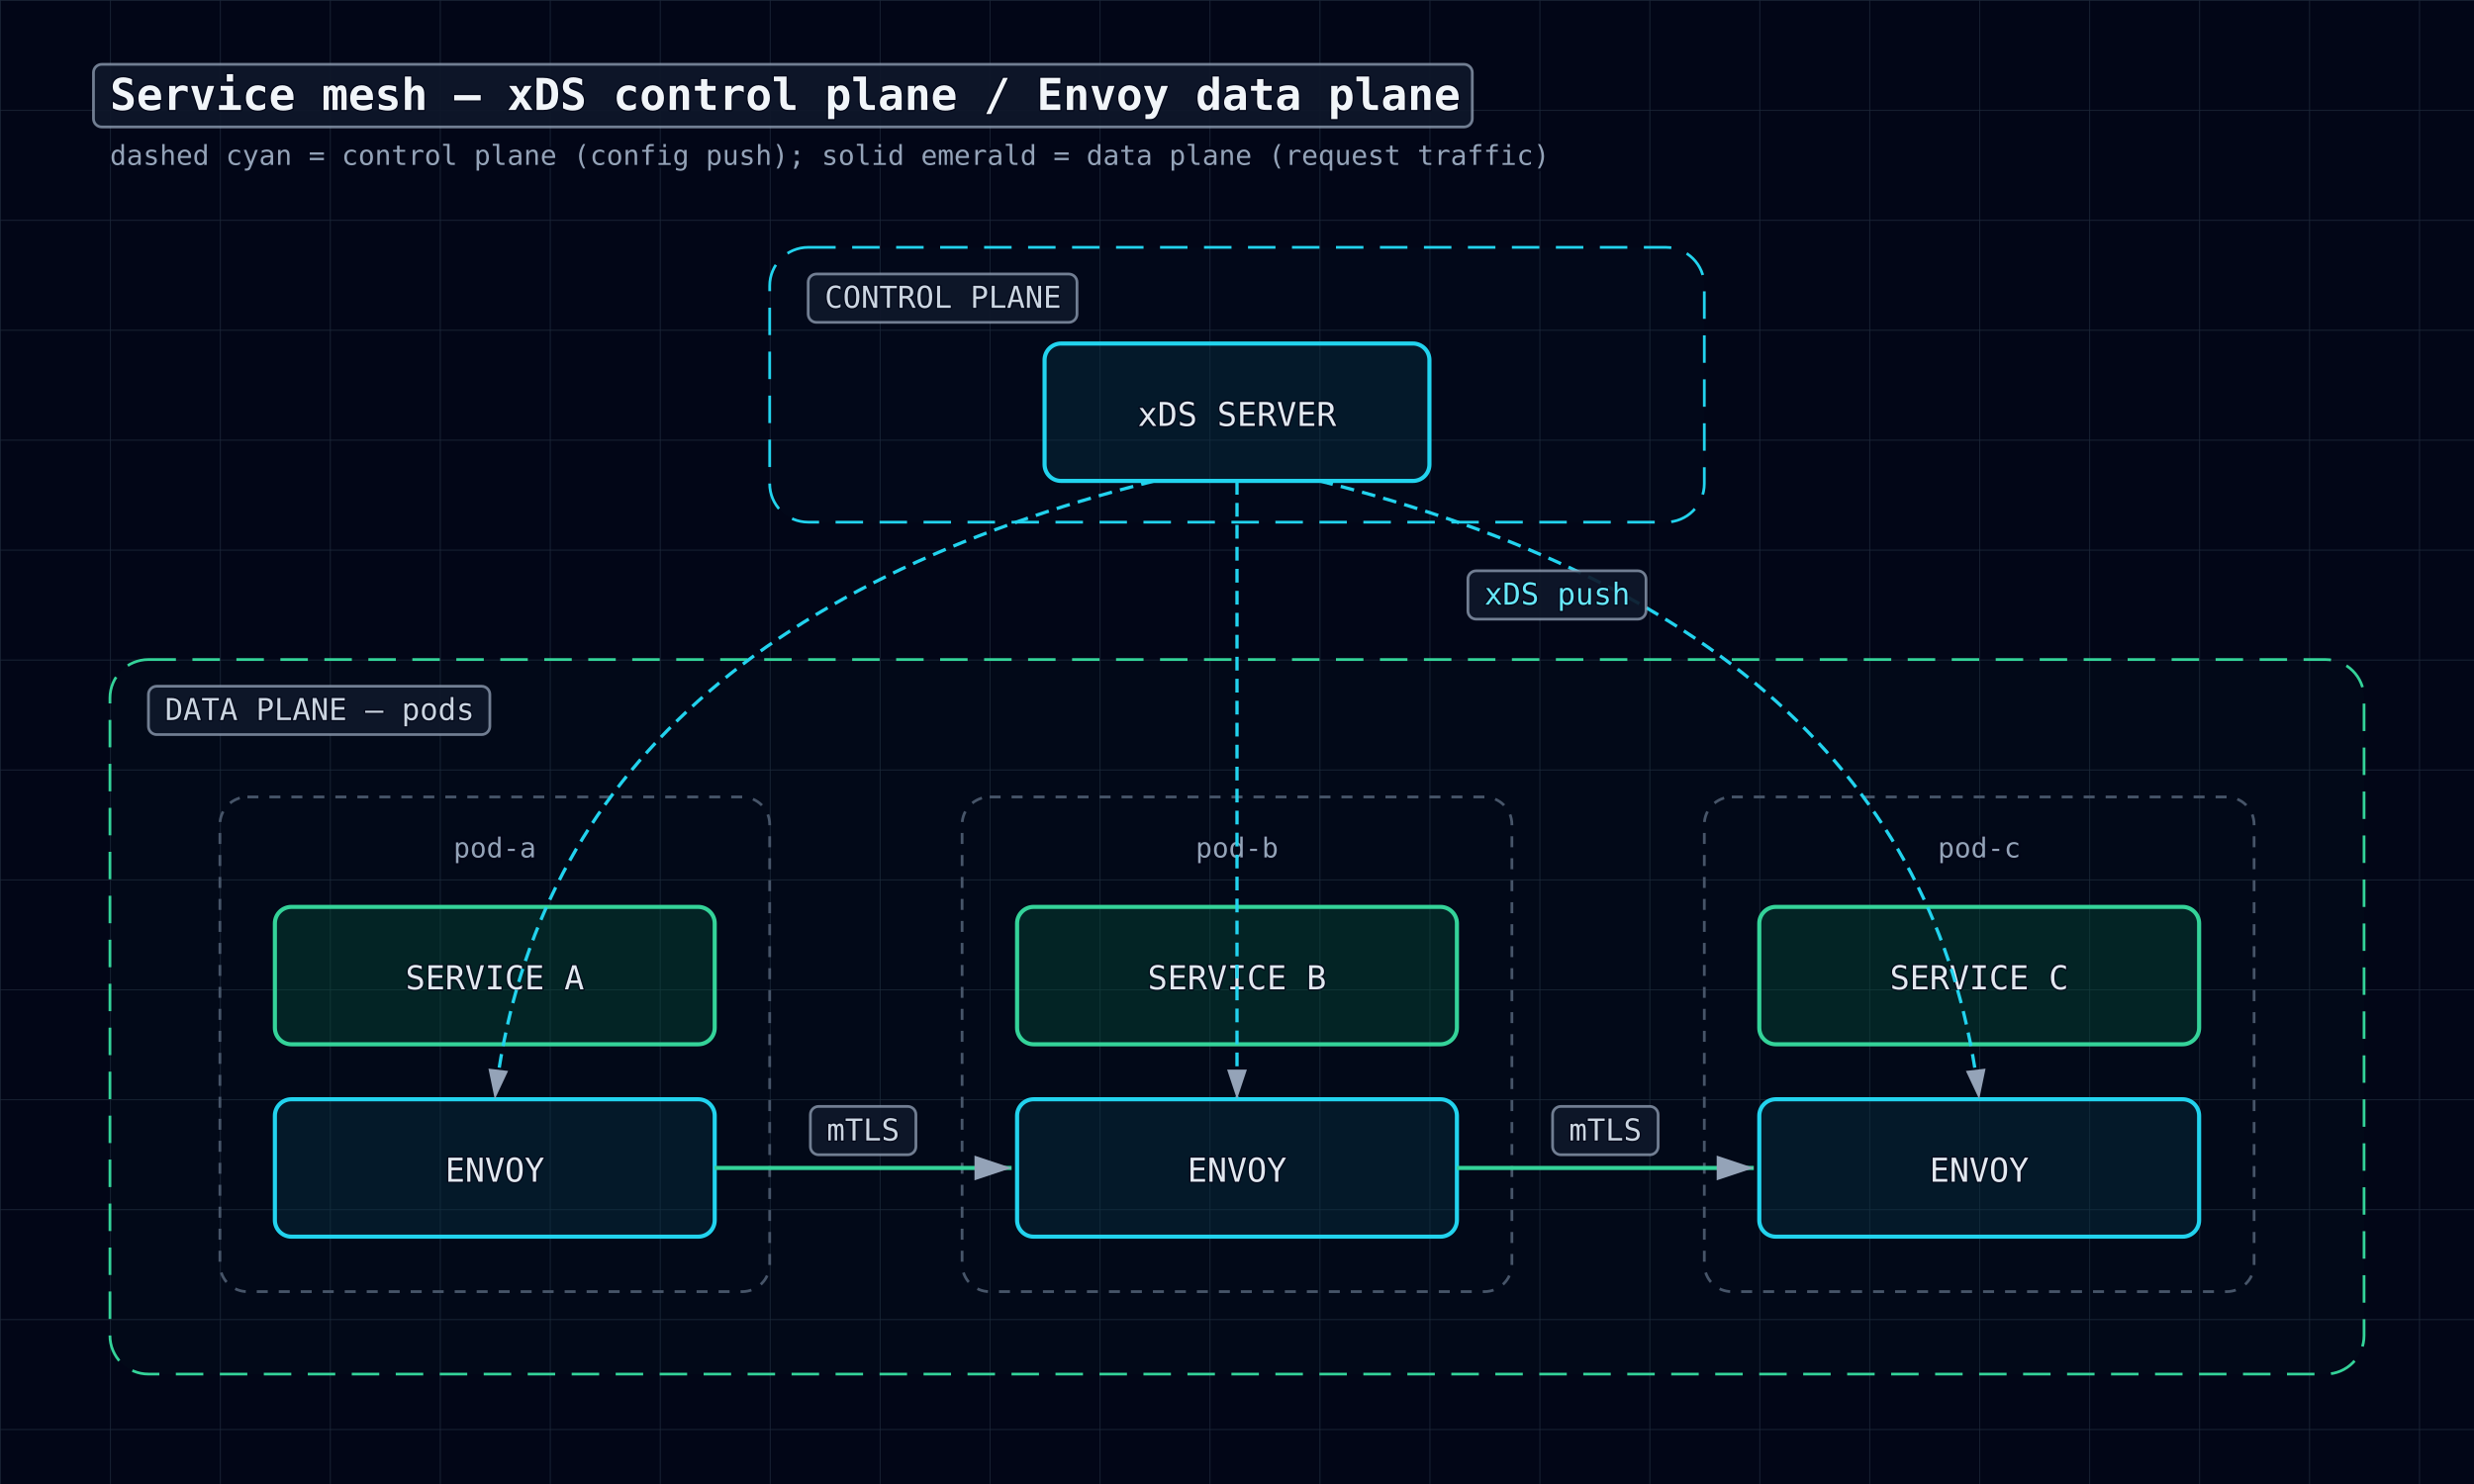
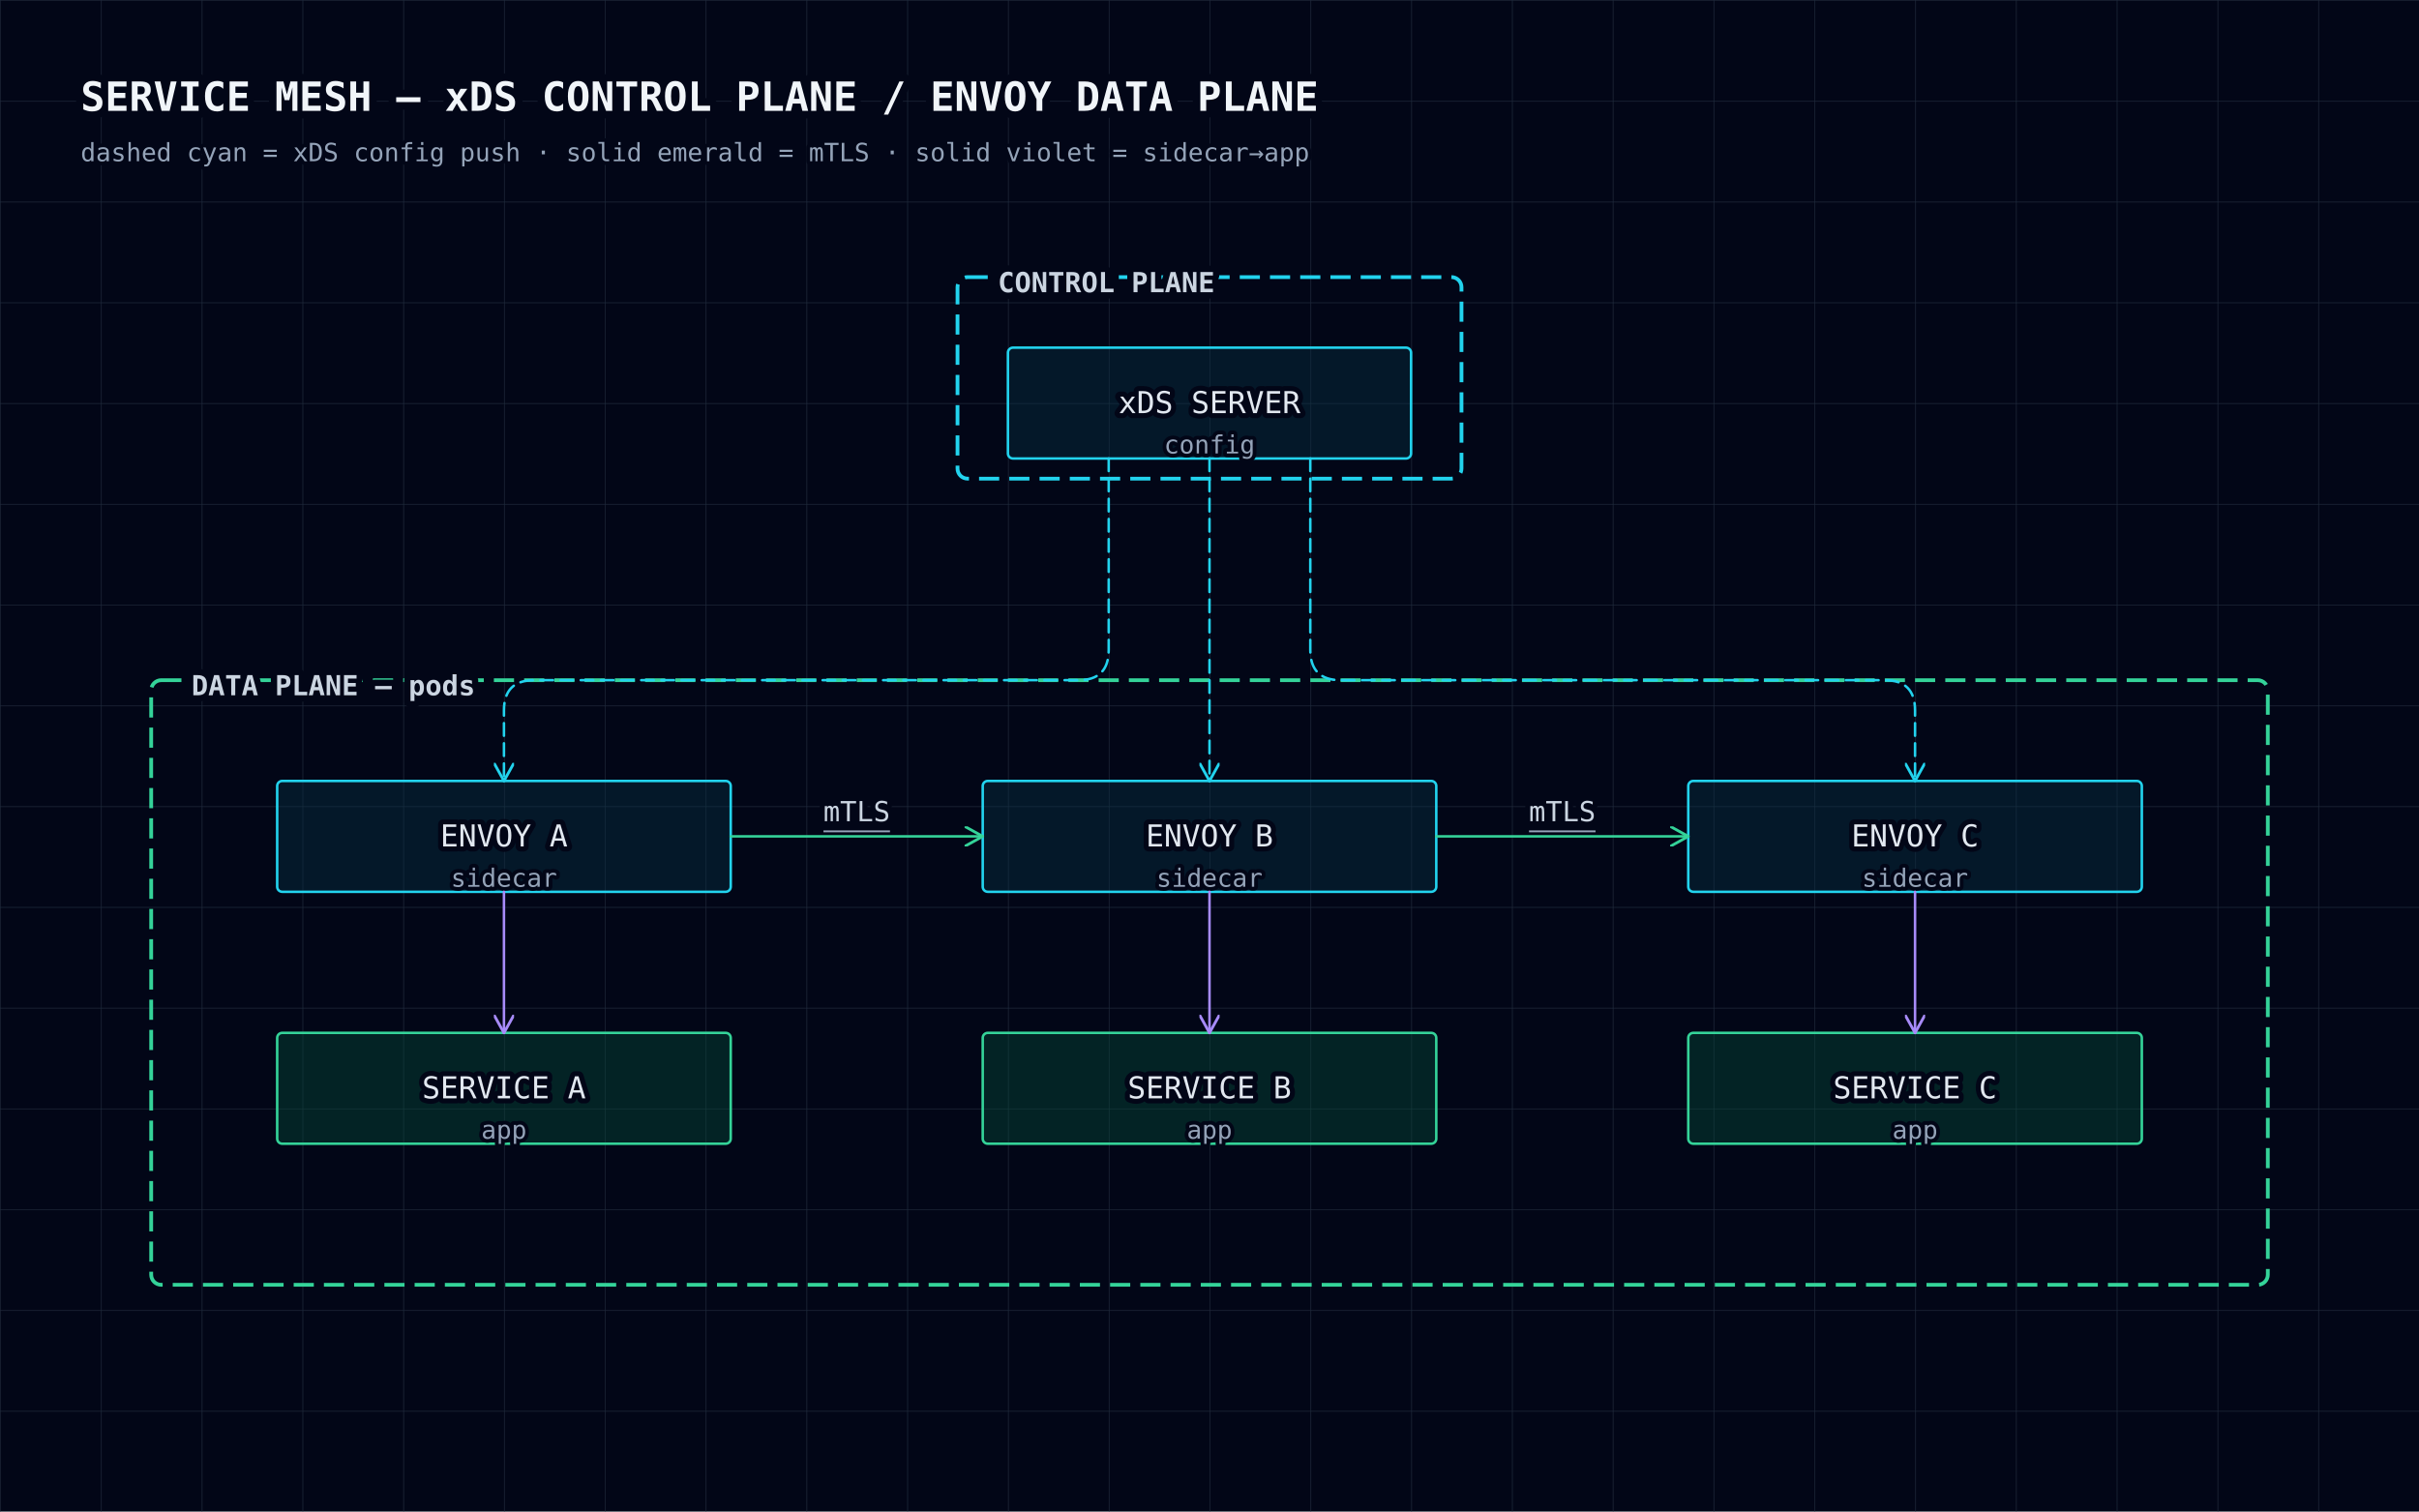
- <svg xmlns="http://www.w3.org/2000/svg" viewBox="0 0 900 540" font-family="JetBrains Mono, ui-monospace, monospace">
+ <svg xmlns="http://www.w3.org/2000/svg" viewBox="0 0 960 600">
  <defs>
-     <marker id="ah" markerWidth="10" markerHeight="10" refX="9" refY="3" orient="auto" markerUnits="strokeWidth">
-       <path d="M0,0 L0,6 L9,3 z" fill="#94a3b8" />
+     <pattern id="grid" width="40" height="40" patternUnits="userSpaceOnUse">
+       <path d="M40 0 L0 0 0 40" fill="none" stroke="#1e293b" stroke-width="0.5" />
+     </pattern>
+     <marker id="ah-cyan" viewBox="0 0 10 10" markerWidth="8" markerHeight="8" refX="9" refY="5" orient="auto" markerUnits="strokeWidth">
+       <path d="M0,0 L9,5 L0,10" fill="none" stroke="#22d3ee" stroke-width="1.4" stroke-linecap="round" stroke-linejoin="round" />
    </marker>
-     <pattern id="grid" width="40" height="40" patternUnits="userSpaceOnUse">
-       <path d="M 40 0 L 0 0 0 40" fill="none" stroke="#1e293b" stroke-width="0.5" />
-     </pattern>
+     <marker id="ah-emerald" viewBox="0 0 10 10" markerWidth="8" markerHeight="8" refX="9" refY="5" orient="auto" markerUnits="strokeWidth">
+       <path d="M0,0 L9,5 L0,10" fill="none" stroke="#34d399" stroke-width="1.4" stroke-linecap="round" stroke-linejoin="round" />
+     </marker>
+     <marker id="ah-violet" viewBox="0 0 10 10" markerWidth="8" markerHeight="8" refX="9" refY="5" orient="auto" markerUnits="strokeWidth">
+       <path d="M0,0 L9,5 L0,10" fill="none" stroke="#a78bfa" stroke-width="1.4" stroke-linecap="round" stroke-linejoin="round" />
+     </marker>
+     <marker id="ah-rose" viewBox="0 0 10 10" markerWidth="8" markerHeight="8" refX="9" refY="5" orient="auto" markerUnits="strokeWidth">
+       <path d="M0,0 L9,5 L0,10" fill="none" stroke="#fb7185" stroke-width="1.4" stroke-linecap="round" stroke-linejoin="round" />
+     </marker>
+     <marker id="ah-amber" viewBox="0 0 10 10" markerWidth="8" markerHeight="8" refX="9" refY="5" orient="auto" markerUnits="strokeWidth">
+       <path d="M0,0 L9,5 L0,10" fill="none" stroke="#fbbf24" stroke-width="1.4" stroke-linecap="round" stroke-linejoin="round" />
+     </marker>
+     <marker id="ah-slate" viewBox="0 0 10 10" markerWidth="8" markerHeight="8" refX="9" refY="5" orient="auto" markerUnits="strokeWidth">
+       <path d="M0,0 L9,5 L0,10" fill="none" stroke="#94a3b8" stroke-width="1.4" stroke-linecap="round" stroke-linejoin="round" />
+     </marker>
+     <marker id="end-tri-open" viewBox="0 0 10 10" markerWidth="9" markerHeight="9" refX="9" refY="5" orient="auto" markerUnits="strokeWidth">
+       <path d="M0,0 L9,5 L0,10 Z" fill="#020617" stroke="#94a3b8" stroke-width="1.2" />
+     </marker>
+     <marker id="end-diamond-filled" viewBox="0 0 10 10" markerWidth="10" markerHeight="8" refX="9" refY="5" orient="auto" markerUnits="strokeWidth">
+       <path d="M0,5 L5,0 L10,5 L5,10 Z" fill="#94a3b8" stroke="#94a3b8" stroke-width="1" />
+     </marker>
+     <marker id="end-diamond-open" viewBox="0 0 10 10" markerWidth="10" markerHeight="8" refX="9" refY="5" orient="auto" markerUnits="strokeWidth">
+       <path d="M0,5 L5,0 L10,5 L5,10 Z" fill="#020617" stroke="#94a3b8" stroke-width="1" />
+     </marker>
+     <marker id="end-dot" viewBox="0 0 10 10" markerWidth="6" markerHeight="6" refX="5" refY="5" orient="auto" markerUnits="strokeWidth">
+       <circle cx="5" cy="5" r="3" fill="#94a3b8" />
+     </marker>
  </defs>
-   <style>
-     text { paint-order: stroke fill; stroke: rgba(2, 6, 23, 0.75); stroke-width: 1; stroke-linejoin: round; stroke-linecap: round; fill: #e2e8f0; font-size: 12px; }
-     .title { font-size: 16px; font-weight: 700; fill: #f1f5f9; }
-     .lbl { font-size: 11px; fill: #cbd5e1; }
-     .lbl-ctrl { font-size: 11px; fill: #67e8f9; }
-     .sub { font-size: 10px; fill: #94a3b8; stroke-width: 2; }
-     .cluster { font-size: 11px; fill: #cbd5e1; }
-   
-     /* Hover glow */
-     rect.component { transition: filter 220ms ease; cursor: pointer; }
-     rect.component:hover { filter: drop-shadow(0 0 12px var(--glow, rgba(255,255,255,0.3))) brightness(1.15); }
-     rect.cyan    { --glow: rgba( 34, 211, 238, 0.65); }
-     rect.emerald { --glow: rgba( 52, 211, 153, 0.65); }
-     rect.violet  { --glow: rgba(167, 139, 250, 0.65); }
-     rect.rose    { --glow: rgba(251, 113, 133, 0.65); }
-     rect.amber   { --glow: rgba(251, 191, 36, 0.65); }
-     rect.slate   { --glow: rgba(148, 163, 184, 0.50); }
-   </style>
-   <rect width="900" height="540" fill="#020617" />
-   <rect width="900" height="540" fill="url(#grid)" />
-   <rect x="34.0" y="23.4" width="501.6" height="22.8" rx="3" fill="rgba(15,23,42,0.92)" stroke="rgba(148, 163, 184, 0.75)" stroke-width="1" />
-   <text x="40" y="40" class="title">Service mesh — xDS control plane / Envoy data plane</text>
-   <text x="40" y="60" class="sub">dashed cyan = control plane (config push); solid emerald = data plane (request traffic)</text>
-   <rect x="280" y="90" width="340" height="100" rx="14" fill="rgba(8,51,68,0.05)" stroke="#22d3ee" stroke-width="1" stroke-dasharray="10,6" />
-   <rect x="294.0" y="99.7" width="97.8" height="17.6" rx="3" fill="rgba(15,23,42,0.92)" stroke="rgba(148, 163, 184, 0.75)" stroke-width="1" />
-   <text x="300" y="112" class="cluster">CONTROL PLANE</text>
-   <rect class="component cyan" x="380" y="125" width="140" height="50" rx="6" fill="rgba(8,51,68,0.4)" stroke="#22d3ee" stroke-width="1.5" />
-   <text x="450" y="155" text-anchor="middle">xDS SERVER</text>
-   <rect x="40" y="240" width="820" height="260" rx="14" fill="rgba(6,78,59,0.04)" stroke="#34d399" stroke-width="1" stroke-dasharray="10,6" />
-   <rect x="54.0" y="249.7" width="124.2" height="17.6" rx="3" fill="rgba(15,23,42,0.92)" stroke="rgba(148, 163, 184, 0.75)" stroke-width="1" />
-   <text x="60" y="262" class="cluster">DATA PLANE — pods</text>
-   <rect x="80" y="290" width="200" height="180" rx="10" fill="transparent" stroke="#475569" stroke-width="1" stroke-dasharray="4,4" />
-   <text x="180" y="312" class="sub" text-anchor="middle">pod-a</text>
-   <rect class="component emerald" x="100" y="330" width="160" height="50" rx="6" fill="rgba(6,78,59,0.4)" stroke="#34d399" stroke-width="1.5" />
-   <text x="180" y="360" text-anchor="middle">SERVICE A</text>
-   <rect class="component cyan" x="100" y="400" width="160" height="50" rx="6" fill="rgba(8,51,68,0.4)" stroke="#22d3ee" stroke-width="1.5" />
-   <text x="180" y="430" text-anchor="middle">ENVOY</text>
-   <rect x="350" y="290" width="200" height="180" rx="10" fill="transparent" stroke="#475569" stroke-width="1" stroke-dasharray="4,4" />
-   <text x="450" y="312" class="sub" text-anchor="middle">pod-b</text>
-   <rect class="component emerald" x="370" y="330" width="160" height="50" rx="6" fill="rgba(6,78,59,0.4)" stroke="#34d399" stroke-width="1.5" />
-   <text x="450" y="360" text-anchor="middle">SERVICE B</text>
-   <rect class="component cyan" x="370" y="400" width="160" height="50" rx="6" fill="rgba(8,51,68,0.4)" stroke="#22d3ee" stroke-width="1.5" />
-   <text x="450" y="430" text-anchor="middle">ENVOY</text>
-   <rect x="620" y="290" width="200" height="180" rx="10" fill="transparent" stroke="#475569" stroke-width="1" stroke-dasharray="4,4" />
-   <text x="720" y="312" class="sub" text-anchor="middle">pod-c</text>
-   <rect class="component emerald" x="640" y="330" width="160" height="50" rx="6" fill="rgba(6,78,59,0.4)" stroke="#34d399" stroke-width="1.5" />
-   <text x="720" y="360" text-anchor="middle">SERVICE C</text>
-   <rect class="component cyan" x="640" y="400" width="160" height="50" rx="6" fill="rgba(8,51,68,0.4)" stroke="#22d3ee" stroke-width="1.5" />
-   <text x="720" y="430" text-anchor="middle">ENVOY</text>
-   <path d="M 420 175 Q 200 230 180 400" fill="none" stroke="#22d3ee" stroke-width="1.2" stroke-dasharray="5,3" marker-end="url(#ah)" />
-   <line x1="450" y1="175" x2="450" y2="400" stroke="#22d3ee" stroke-width="1.2" stroke-dasharray="5,3" marker-end="url(#ah)" />
-   <path d="M 480 175 Q 700 230 720 400" fill="none" stroke="#22d3ee" stroke-width="1.2" stroke-dasharray="5,3" marker-end="url(#ah)" />
-   <rect x="534.0" y="207.7" width="64.8" height="17.6" rx="3" fill="rgba(15,23,42,0.92)" stroke="rgba(148, 163, 184, 0.75)" stroke-width="1" />
-   <text x="540" y="220" class="lbl-ctrl">xDS push</text>
-   <line x1="260" y1="425" x2="368" y2="425" stroke="#34d399" stroke-width="1.5" marker-end="url(#ah)" />
-   <rect x="294.8" y="402.6" width="38.4" height="17.6" rx="3" fill="rgba(15,23,42,0.92)" stroke="rgba(148, 163, 184, 0.75)" stroke-width="1" />
-   <text x="314" y="415" class="lbl" text-anchor="middle">mTLS</text>
-   <line x1="530" y1="425" x2="638" y2="425" stroke="#34d399" stroke-width="1.5" marker-end="url(#ah)" />
-   <rect x="564.8" y="402.6" width="38.4" height="17.6" rx="3" fill="rgba(15,23,42,0.92)" stroke="rgba(148, 163, 184, 0.75)" stroke-width="1" />
-   <text x="584" y="415" class="lbl" text-anchor="middle">mTLS</text>
+   <style>text{paint-order:stroke fill;stroke:#020617;stroke-width:4;stroke-linejoin:round;stroke-linecap:round;fill:#e2e8f0;font-size:12px;font-family:'JetBrains Mono',ui-monospace,monospace;}text.title{stroke-width:6;font-size:16px;font-weight:700;fill:#f1f5f9;}text.sub{stroke-width:3;font-size:10px;fill:#94a3b8;}text.lbl{font-size:11px;fill:#cbd5e1;}text.cluster{stroke-width:5;font-size:11px;font-weight:600;fill:#cbd5e1;}rect.component{transition:filter 220ms ease;cursor:pointer;}rect.component:hover{filter:drop-shadow(0 0 8px var(--glow,rgba(255,255,255,0.2)));}rect.cyan{--glow:rgba(34,211,238,0.5);}rect.emerald{--glow:rgba(52,211,153,0.5);}rect.violet{--glow:rgba(167,139,250,0.5);}rect.rose{--glow:rgba(251,113,133,0.5);}rect.amber{--glow:rgba(251,191,36,0.5);}rect.slate{--glow:rgba(148,163,184,0.4);}</style>
+   <rect width="960" height="600" fill="#020617" />
+   <rect width="960" height="600" fill="url(#grid)" />
+   <text class="title" x="32" y="44">SERVICE MESH — xDS CONTROL PLANE / ENVOY DATA PLANE</text>
+   <text class="sub" x="32" y="64">dashed cyan = xDS config push · solid emerald = mTLS · solid violet = sidecar→app</text>
+   <rect x="380" y="110" width="200" height="80" rx="4" fill="none" stroke="#22d3ee" stroke-width="1.5" stroke-dasharray="8,4" />
+   <text class="cluster" x="396" y="116">CONTROL PLANE</text>
+   <rect x="60" y="270" width="840" height="240" rx="4" fill="none" stroke="#34d399" stroke-width="1.5" stroke-dasharray="8,4" />
+   <text class="cluster" x="76" y="276">DATA PLANE — pods</text>
+   <rect class="component cyan" x="400" y="138" width="160" height="44" rx="2" fill="rgba(8,51,68,0.4)" stroke="#22d3ee" stroke-width="1" />
+   <text x="480" y="164" text-anchor="middle">xDS SERVER</text>
+   <text class="sub" x="480" y="180" text-anchor="middle">config</text>
+   <rect class="component cyan" x="110" y="310" width="180" height="44" rx="2" fill="rgba(8,51,68,0.4)" stroke="#22d3ee" stroke-width="1" />
+   <text x="200" y="336" text-anchor="middle">ENVOY A</text>
+   <text class="sub" x="200" y="352" text-anchor="middle">sidecar</text>
+   <rect class="component emerald" x="110" y="410" width="180" height="44" rx="2" fill="rgba(6,78,59,0.4)" stroke="#34d399" stroke-width="1" />
+   <text x="200" y="436" text-anchor="middle">SERVICE A</text>
+   <text class="sub" x="200" y="452" text-anchor="middle">app</text>
+   <rect class="component cyan" x="390" y="310" width="180" height="44" rx="2" fill="rgba(8,51,68,0.4)" stroke="#22d3ee" stroke-width="1" />
+   <text x="480" y="336" text-anchor="middle">ENVOY B</text>
+   <text class="sub" x="480" y="352" text-anchor="middle">sidecar</text>
+   <rect class="component emerald" x="390" y="410" width="180" height="44" rx="2" fill="rgba(6,78,59,0.4)" stroke="#34d399" stroke-width="1" />
+   <text x="480" y="436" text-anchor="middle">SERVICE B</text>
+   <text class="sub" x="480" y="452" text-anchor="middle">app</text>
+   <rect class="component cyan" x="670" y="310" width="180" height="44" rx="2" fill="rgba(8,51,68,0.4)" stroke="#22d3ee" stroke-width="1" />
+   <text x="760" y="336" text-anchor="middle">ENVOY C</text>
+   <text class="sub" x="760" y="352" text-anchor="middle">sidecar</text>
+   <rect class="component emerald" x="670" y="410" width="180" height="44" rx="2" fill="rgba(6,78,59,0.4)" stroke="#34d399" stroke-width="1" />
+   <text x="760" y="436" text-anchor="middle">SERVICE C</text>
+   <text class="sub" x="760" y="452" text-anchor="middle">app</text>
+   <path d="M440,182 V258 Q440,270 428,270 H212 Q200,270 200,282 V310" fill="none" stroke="#22d3ee" stroke-width="1.0" stroke-dasharray="5,3" stroke-linecap="round" stroke-linejoin="round" marker-end="url(#ah-cyan)" />
+   <path d="M480,182 V310" fill="none" stroke="#22d3ee" stroke-width="1.0" stroke-dasharray="5,3" stroke-linecap="round" stroke-linejoin="round" marker-end="url(#ah-cyan)" />
+   <path d="M520,182 V258 Q520,270 532,270 H748 Q760,270 760,282 V310" fill="none" stroke="#22d3ee" stroke-width="1.0" stroke-dasharray="5,3" stroke-linecap="round" stroke-linejoin="round" marker-end="url(#ah-cyan)" />
+   <path d="M200,354 V410" fill="none" stroke="#a78bfa" stroke-width="1.0" stroke-linecap="round" stroke-linejoin="round" marker-end="url(#ah-violet)" />
+   <path d="M480,354 V410" fill="none" stroke="#a78bfa" stroke-width="1.0" stroke-linecap="round" stroke-linejoin="round" marker-end="url(#ah-violet)" />
+   <path d="M760,354 V410" fill="none" stroke="#a78bfa" stroke-width="1.0" stroke-linecap="round" stroke-linejoin="round" marker-end="url(#ah-violet)" />
+   <path d="M290,332 H390" fill="none" stroke="#34d399" stroke-width="1.0" stroke-linecap="round" stroke-linejoin="round" marker-end="url(#ah-emerald)" />
+   <text class="lbl" x="340" y="326" text-anchor="middle">mTLS</text>
+   <line x1="326.8" y1="330" x2="353.2" y2="330" stroke="#94a3b8" stroke-width="0.75" />
+   <path d="M570,332 H670" fill="none" stroke="#34d399" stroke-width="1.0" stroke-linecap="round" stroke-linejoin="round" marker-end="url(#ah-emerald)" />
+   <text class="lbl" x="620" y="326" text-anchor="middle">mTLS</text>
+   <line x1="606.8" y1="330" x2="633.2" y2="330" stroke="#94a3b8" stroke-width="0.75" />
</svg>
